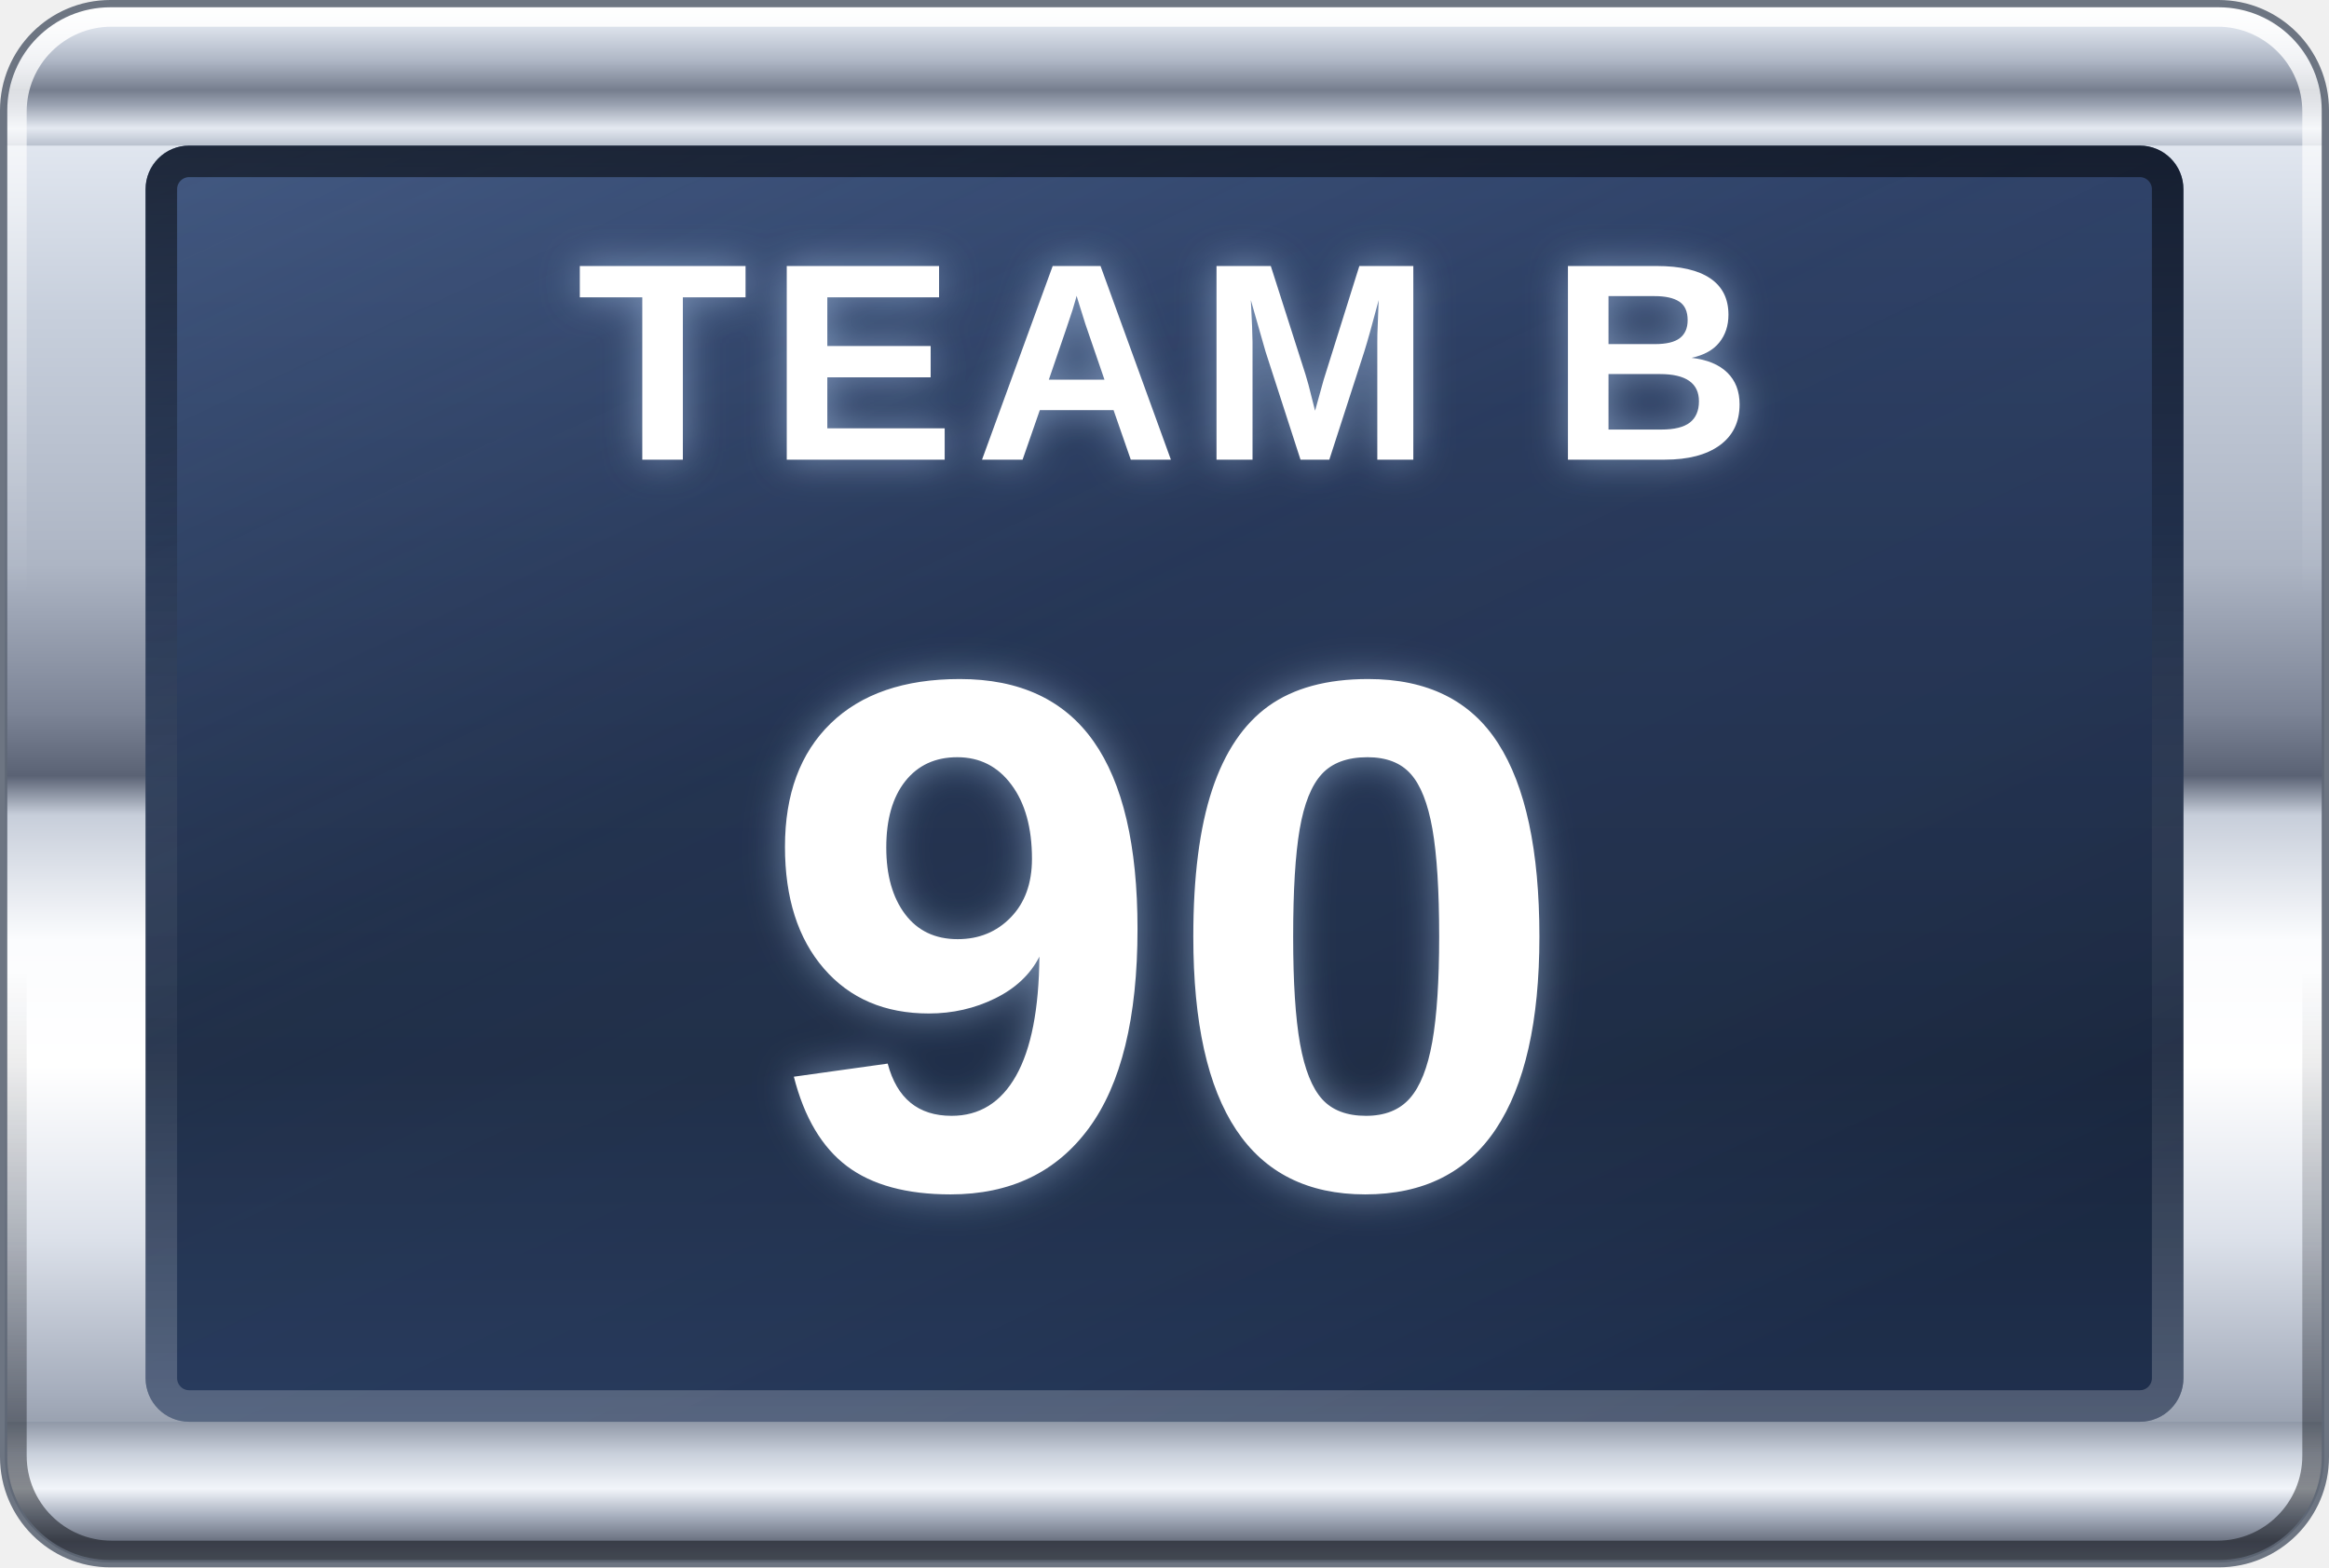
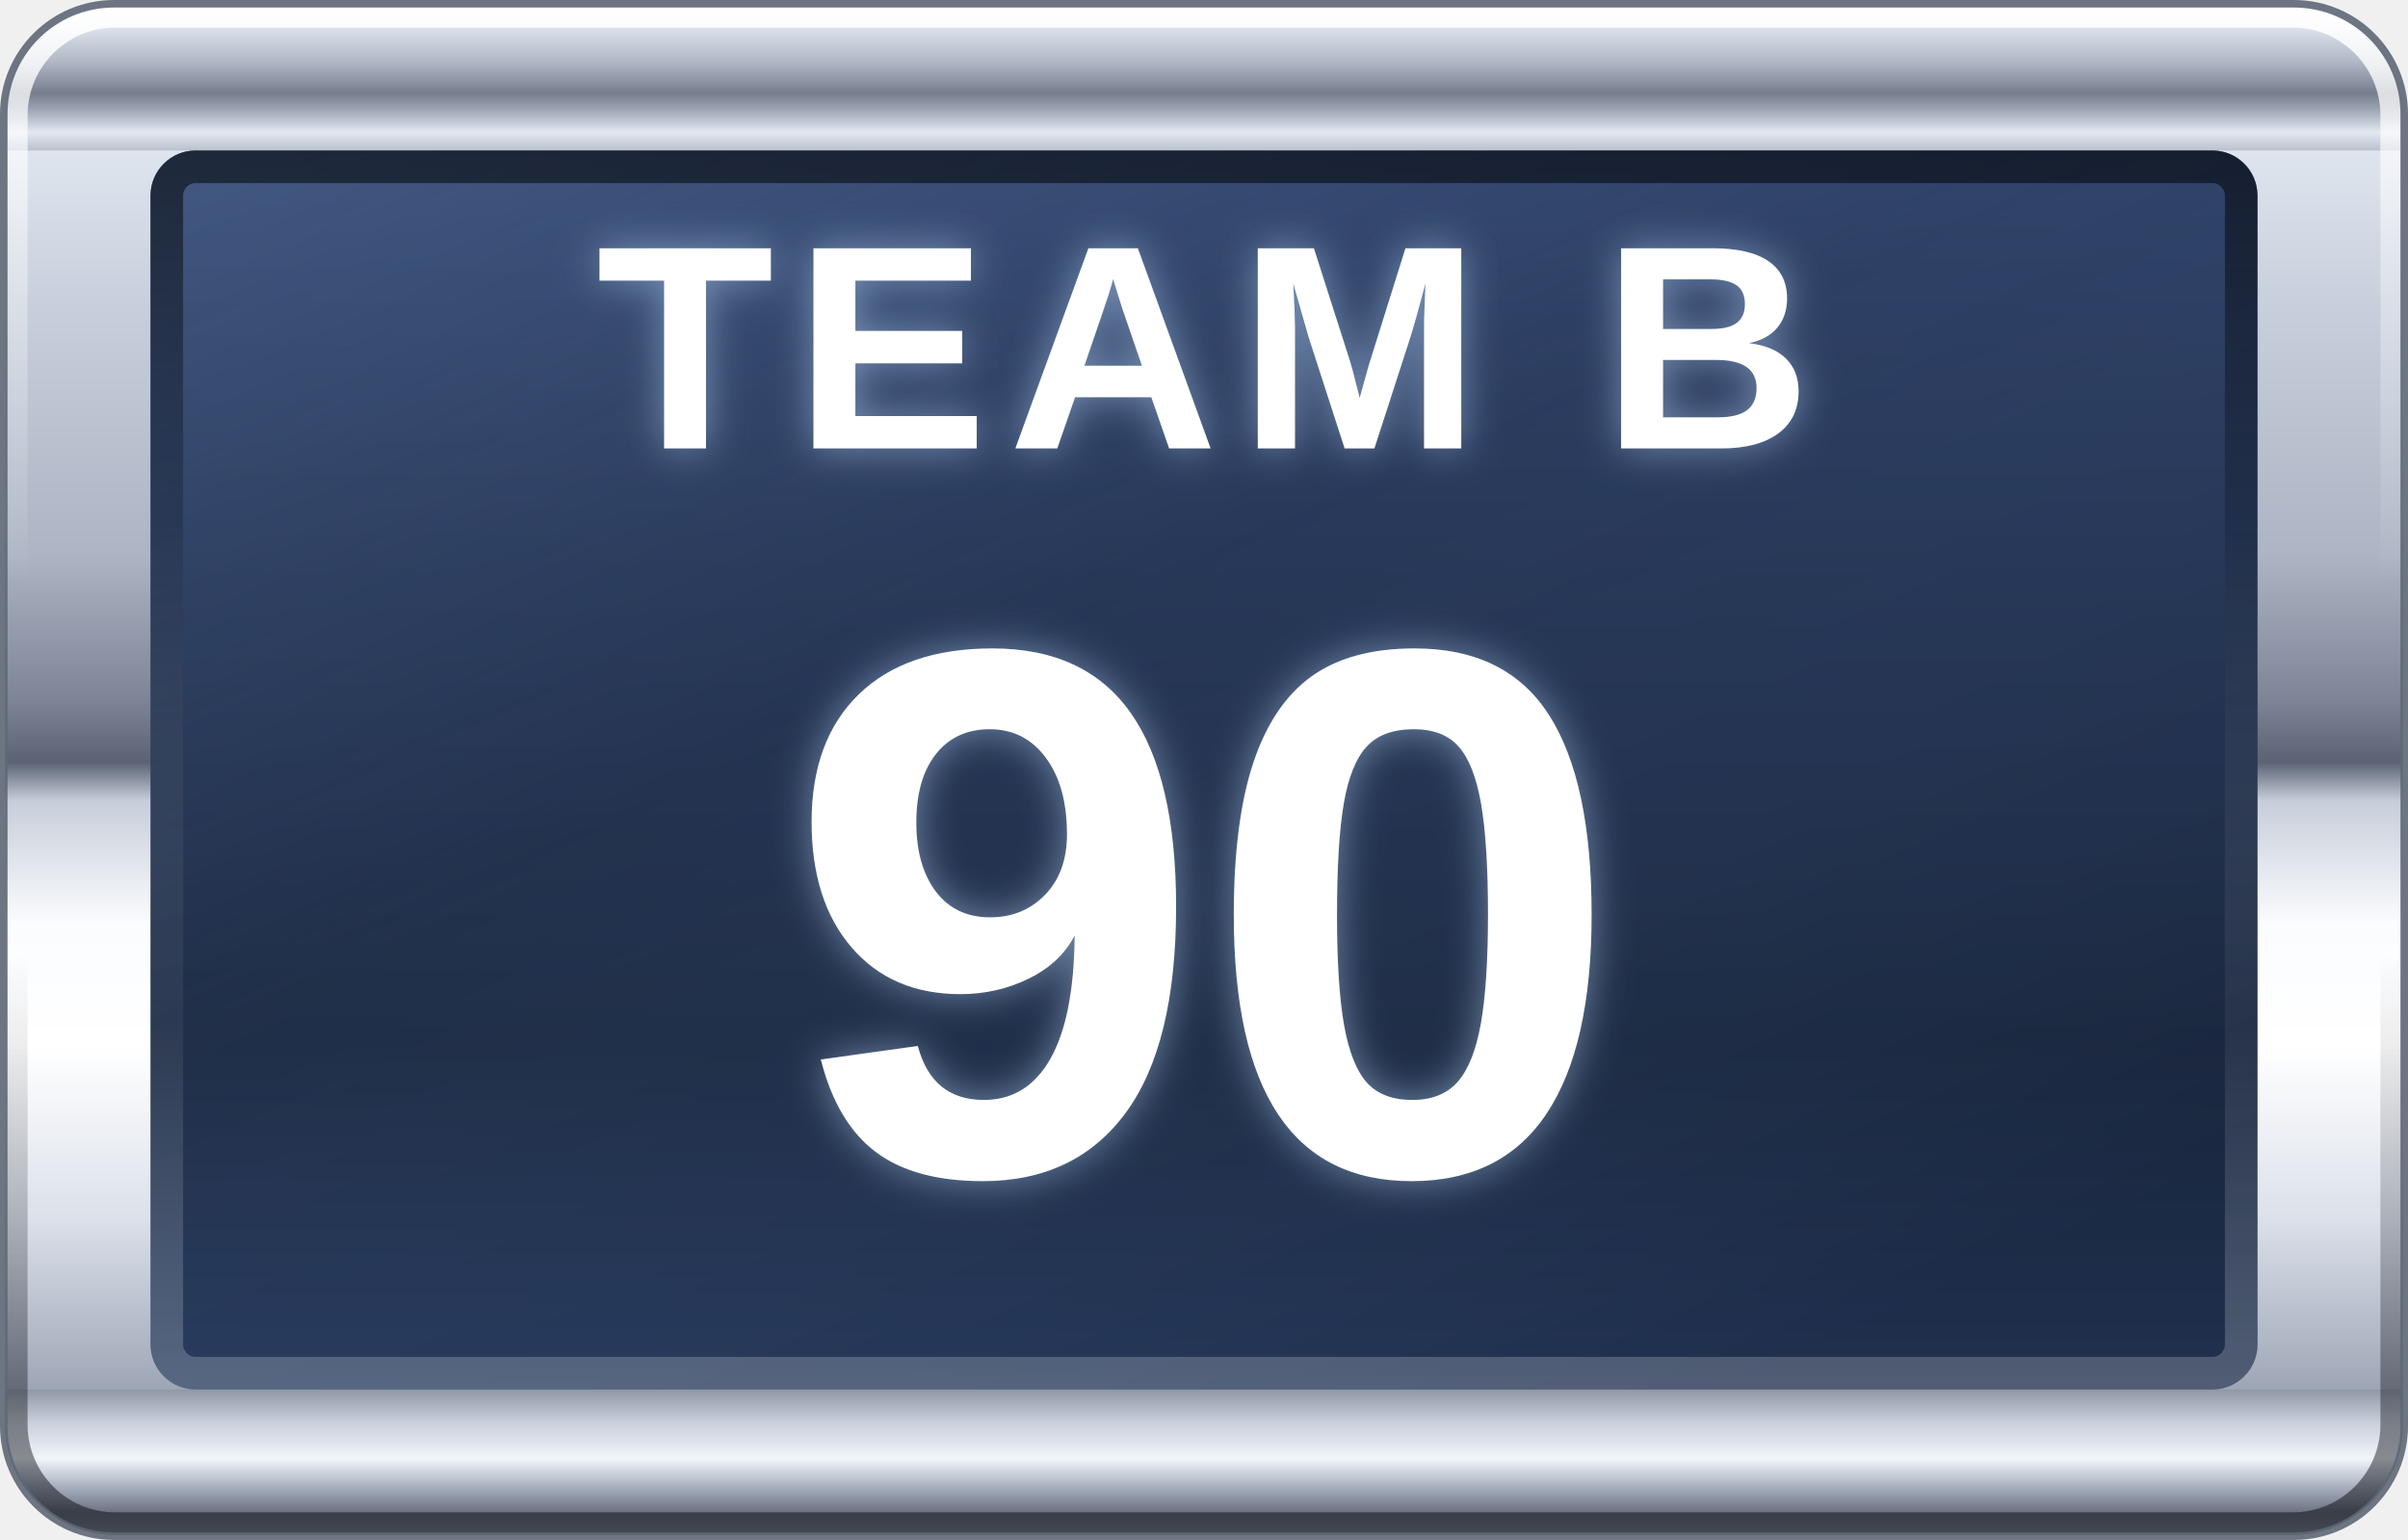
- <svg xmlns="http://www.w3.org/2000/svg" viewBox="0 0 480 323" width="480" height="323">
+ <svg xmlns="http://www.w3.org/2000/svg" viewBox="0 0 480 307" width="480" height="307">
  <defs>
    <linearGradient id="chrome" x1="0" y1="0" x2="0" y2="1">
      <stop offset="0.00" stop-color="#F6F9FD" />
      <stop offset="0.06" stop-color="#E8EDF5" />
      <stop offset="0.20" stop-color="#C7CFDC" />
      <stop offset="0.36" stop-color="#ADB5C4" />
      <stop offset="0.455" stop-color="#7C8496" />
      <stop offset="0.495" stop-color="#5A6274" />
      <stop offset="0.520" stop-color="#C7CEDA" />
      <stop offset="0.60" stop-color="#FBFCFE" />
      <stop offset="0.68" stop-color="#FFFFFF" />
      <stop offset="0.79" stop-color="#DCE1EA" />
      <stop offset="0.89" stop-color="#A5ADBC" />
      <stop offset="0.96" stop-color="#79818F" />
      <stop offset="1.00" stop-color="#AEB6C4" />
    </linearGradient>
    <linearGradient id="bevel" x1="0" y1="0" x2="0" y2="1">
      <stop offset="0.00" stop-color="#FFFFFF" stop-opacity="0.95" />
      <stop offset="0.16" stop-color="#FFFFFF" stop-opacity="0.40" />
      <stop offset="0.38" stop-color="#FFFFFF" stop-opacity="0.00" />
      <stop offset="0.62" stop-color="#0B0E14" stop-opacity="0.00" />
      <stop offset="0.85" stop-color="#0B0E14" stop-opacity="0.30" />
      <stop offset="1.00" stop-color="#0B0E14" stop-opacity="0.55" />
    </linearGradient>
    <linearGradient id="screen" x1="0" y1="0" x2="0" y2="1">
      <stop offset="0.00" stop-color="#2C3E63" />
      <stop offset="0.35" stop-color="#22314F" />
      <stop offset="0.72" stop-color="#1B283F" />
      <stop offset="1.00" stop-color="#243657" />
    </linearGradient>
    <linearGradient id="recess" x1="0" y1="0" x2="0" y2="1">
      <stop offset="0.00" stop-color="#000000" stop-opacity="0.55" />
      <stop offset="0.30" stop-color="#000000" stop-opacity="0.18" />
      <stop offset="0.70" stop-color="#FFFFFF" stop-opacity="0.05" />
      <stop offset="1.00" stop-color="#FFFFFF" stop-opacity="0.22" />
    </linearGradient>
    <linearGradient id="sheen" x1="0" y1="0" x2="0.75" y2="1">
      <stop offset="0.00" stop-color="#9FC6FF" stop-opacity="0.20" />
      <stop offset="0.45" stop-color="#7FA8E8" stop-opacity="0.05" />
      <stop offset="1.00" stop-color="#0A1428" stop-opacity="0.18" />
    </linearGradient>
    <filter id="glow" x="-25%" y="-25%" width="150%" height="150%">
      <feGaussianBlur stdDeviation="9" result="b" />
      <feMerge>
        <feMergeNode in="b" />
        <feMergeNode in="SourceGraphic" />
      </feMerge>
    </filter>
    <filter id="textglow" x="-35%" y="-35%" width="170%" height="180%">
      <feDropShadow dx="0" dy="7" stdDeviation="5" flood-color="#04070E" flood-opacity="0.72" />
      <feGaussianBlur in="SourceAlpha" stdDeviation="4" result="b" />
      <feFlood flood-color="#BEDCFF" flood-opacity="0.5" result="c" />
      <feComposite in="c" in2="b" operator="in" result="glow" />
      <feMerge>
        <feMergeNode in="glow" />
        <feMergeNode in="SourceGraphic" />
      </feMerge>
    </filter>
    <linearGradient id="frameTop" gradientUnits="userSpaceOnUse" x1="0" y1="0" x2="0" y2="30">
      <stop offset="0.00" stop-color="#FDFEFF" />
      <stop offset="0.18" stop-color="#DDE3EC" />
      <stop offset="0.42" stop-color="#AEB6C5" />
      <stop offset="0.62" stop-color="#767E8E" />
      <stop offset="0.72" stop-color="#9AA2B1" />
      <stop offset="0.88" stop-color="#E4E9F1" />
      <stop offset="1.00" stop-color="#B9C1CE" />
    </linearGradient>
-     <linearGradient id="frameBottom" gradientUnits="userSpaceOnUse" x1="0" y1="293" x2="0" y2="323">
+     <linearGradient id="frameBottom" gradientUnits="userSpaceOnUse" x1="0" y1="277" x2="0" y2="307">
      <stop offset="0.00" stop-color="#9098A7" />
      <stop offset="0.22" stop-color="#C9D0DB" />
      <stop offset="0.46" stop-color="#F2F5FA" />
      <stop offset="0.64" stop-color="#AAB2C1" />
      <stop offset="0.82" stop-color="#6A7180" />
      <stop offset="1.00" stop-color="#8F97A5" />
    </linearGradient>
    <clipPath id="frameClip">
-       <rect x="1" y="1" width="478" height="321" rx="22" />
+       <rect x="1" y="1" width="478" height="305" rx="22" />
    </clipPath>
    <clipPath id="screenClip">
-       <rect x="30" y="30" width="420" height="263" rx="9" />
+       <rect x="30" y="30" width="420" height="247" rx="9" />
    </clipPath>
  </defs>
  <g transform="translate(0,0)">
-     <rect x="1" y="1" width="478" height="321" rx="22" fill="url(#chrome)" />
+     <rect x="1" y="1" width="478" height="305" rx="22" fill="url(#chrome)" />
    <g clip-path="url(#frameClip)">
      <rect x="0" y="0" width="480" height="30" fill="url(#frameTop)" />
-       <rect x="0" y="293" width="480" height="30" fill="url(#frameBottom)" />
-       <rect x="1" y="1" width="478" height="321" rx="22" fill="none" stroke="url(#bevel)" stroke-width="9" />
+       <rect x="0" y="277" width="480" height="30" fill="url(#frameBottom)" />
+       <rect x="1" y="1" width="478" height="305" rx="22" fill="none" stroke="url(#bevel)" stroke-width="9" />
    </g>
-     <rect x="0.75" y="0.75" width="478.5" height="321.5" rx="22" fill="none" stroke="#5F6776" stroke-width="1.5" stroke-opacity="0.9" />
-     <rect x="30" y="30" width="420" height="263" rx="9" fill="url(#screen)" />
+     <rect x="0.75" y="0.75" width="478.5" height="305.5" rx="22" fill="none" stroke="#5F6776" stroke-width="1.5" stroke-opacity="0.9" />
+     <rect x="30" y="30" width="420" height="247" rx="9" fill="url(#screen)" />
    <g clip-path="url(#screenClip)">
-       <rect x="30" y="30" width="420" height="263" fill="url(#sheen)" />
+       <rect x="30" y="30" width="420" height="247" fill="url(#sheen)" />
    </g>
    <g clip-path="url(#screenClip)">
-       <rect x="30" y="30" width="420" height="263" rx="9" fill="none" stroke="url(#recess)" stroke-width="13" />
+       <rect x="30" y="30" width="420" height="247" rx="9" fill="none" stroke="url(#recess)" stroke-width="13" />
    </g>
-     <text x="240" y="94.73" text-anchor="middle" font-family="'Arial Narrow','Haettenschweiler','Arial Bold',Arial,Helvetica,sans-serif" font-size="58" font-weight="bold" letter-spacing="4" fill="#FFFFFF" filter="url(#textglow)">TEAM B</text>
-     <text x="240" y="244.67" text-anchor="middle" font-family="'Arial Narrow','Haettenschweiler','Arial Bold',Arial,Helvetica,sans-serif" font-size="150" font-weight="bold" fill="#FFFFFF" filter="url(#textglow)">90</text>
+     <text x="240" y="89.40" text-anchor="middle" font-family="'Arial Narrow','Haettenschweiler','Arial Bold',Arial,Helvetica,sans-serif" font-size="58" font-weight="bold" letter-spacing="4" fill="#FFFFFF" filter="url(#textglow)">TEAM B</text>
+     <text x="240" y="234.00" text-anchor="middle" font-family="'Arial Narrow','Haettenschweiler','Arial Bold',Arial,Helvetica,sans-serif" font-size="150" font-weight="bold" fill="#FFFFFF" filter="url(#textglow)">90</text>
  </g>
</svg>
